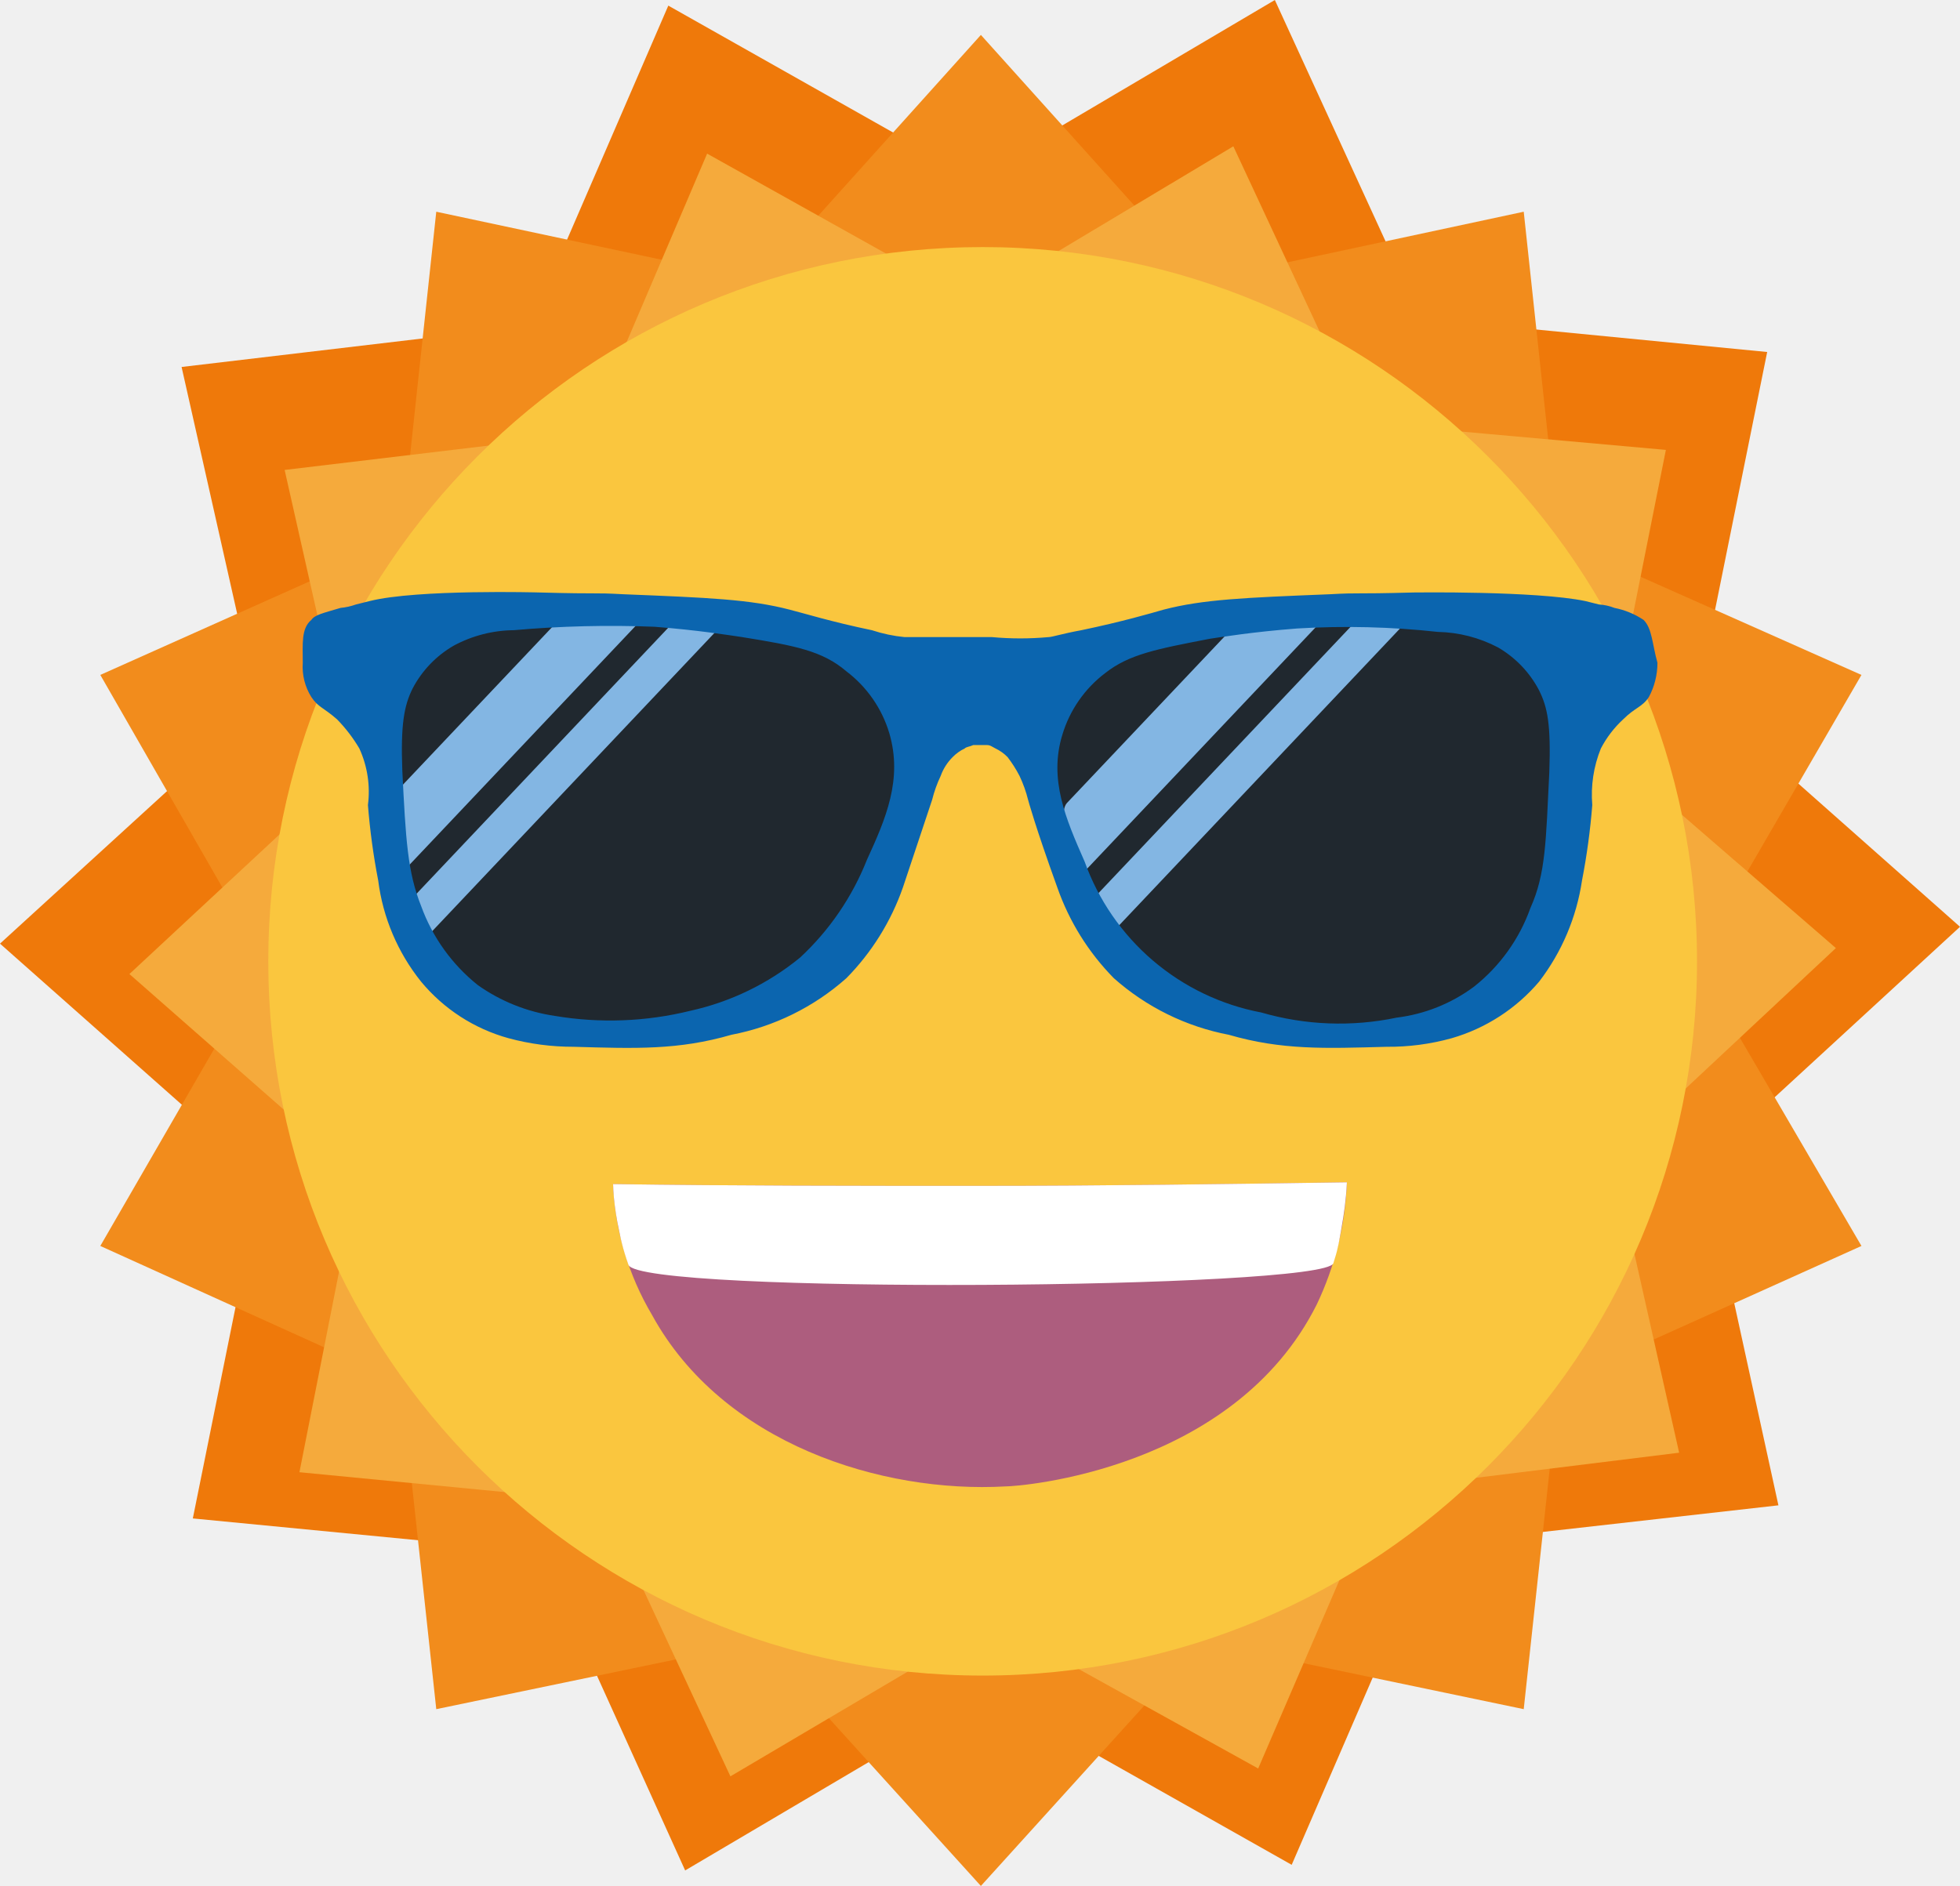
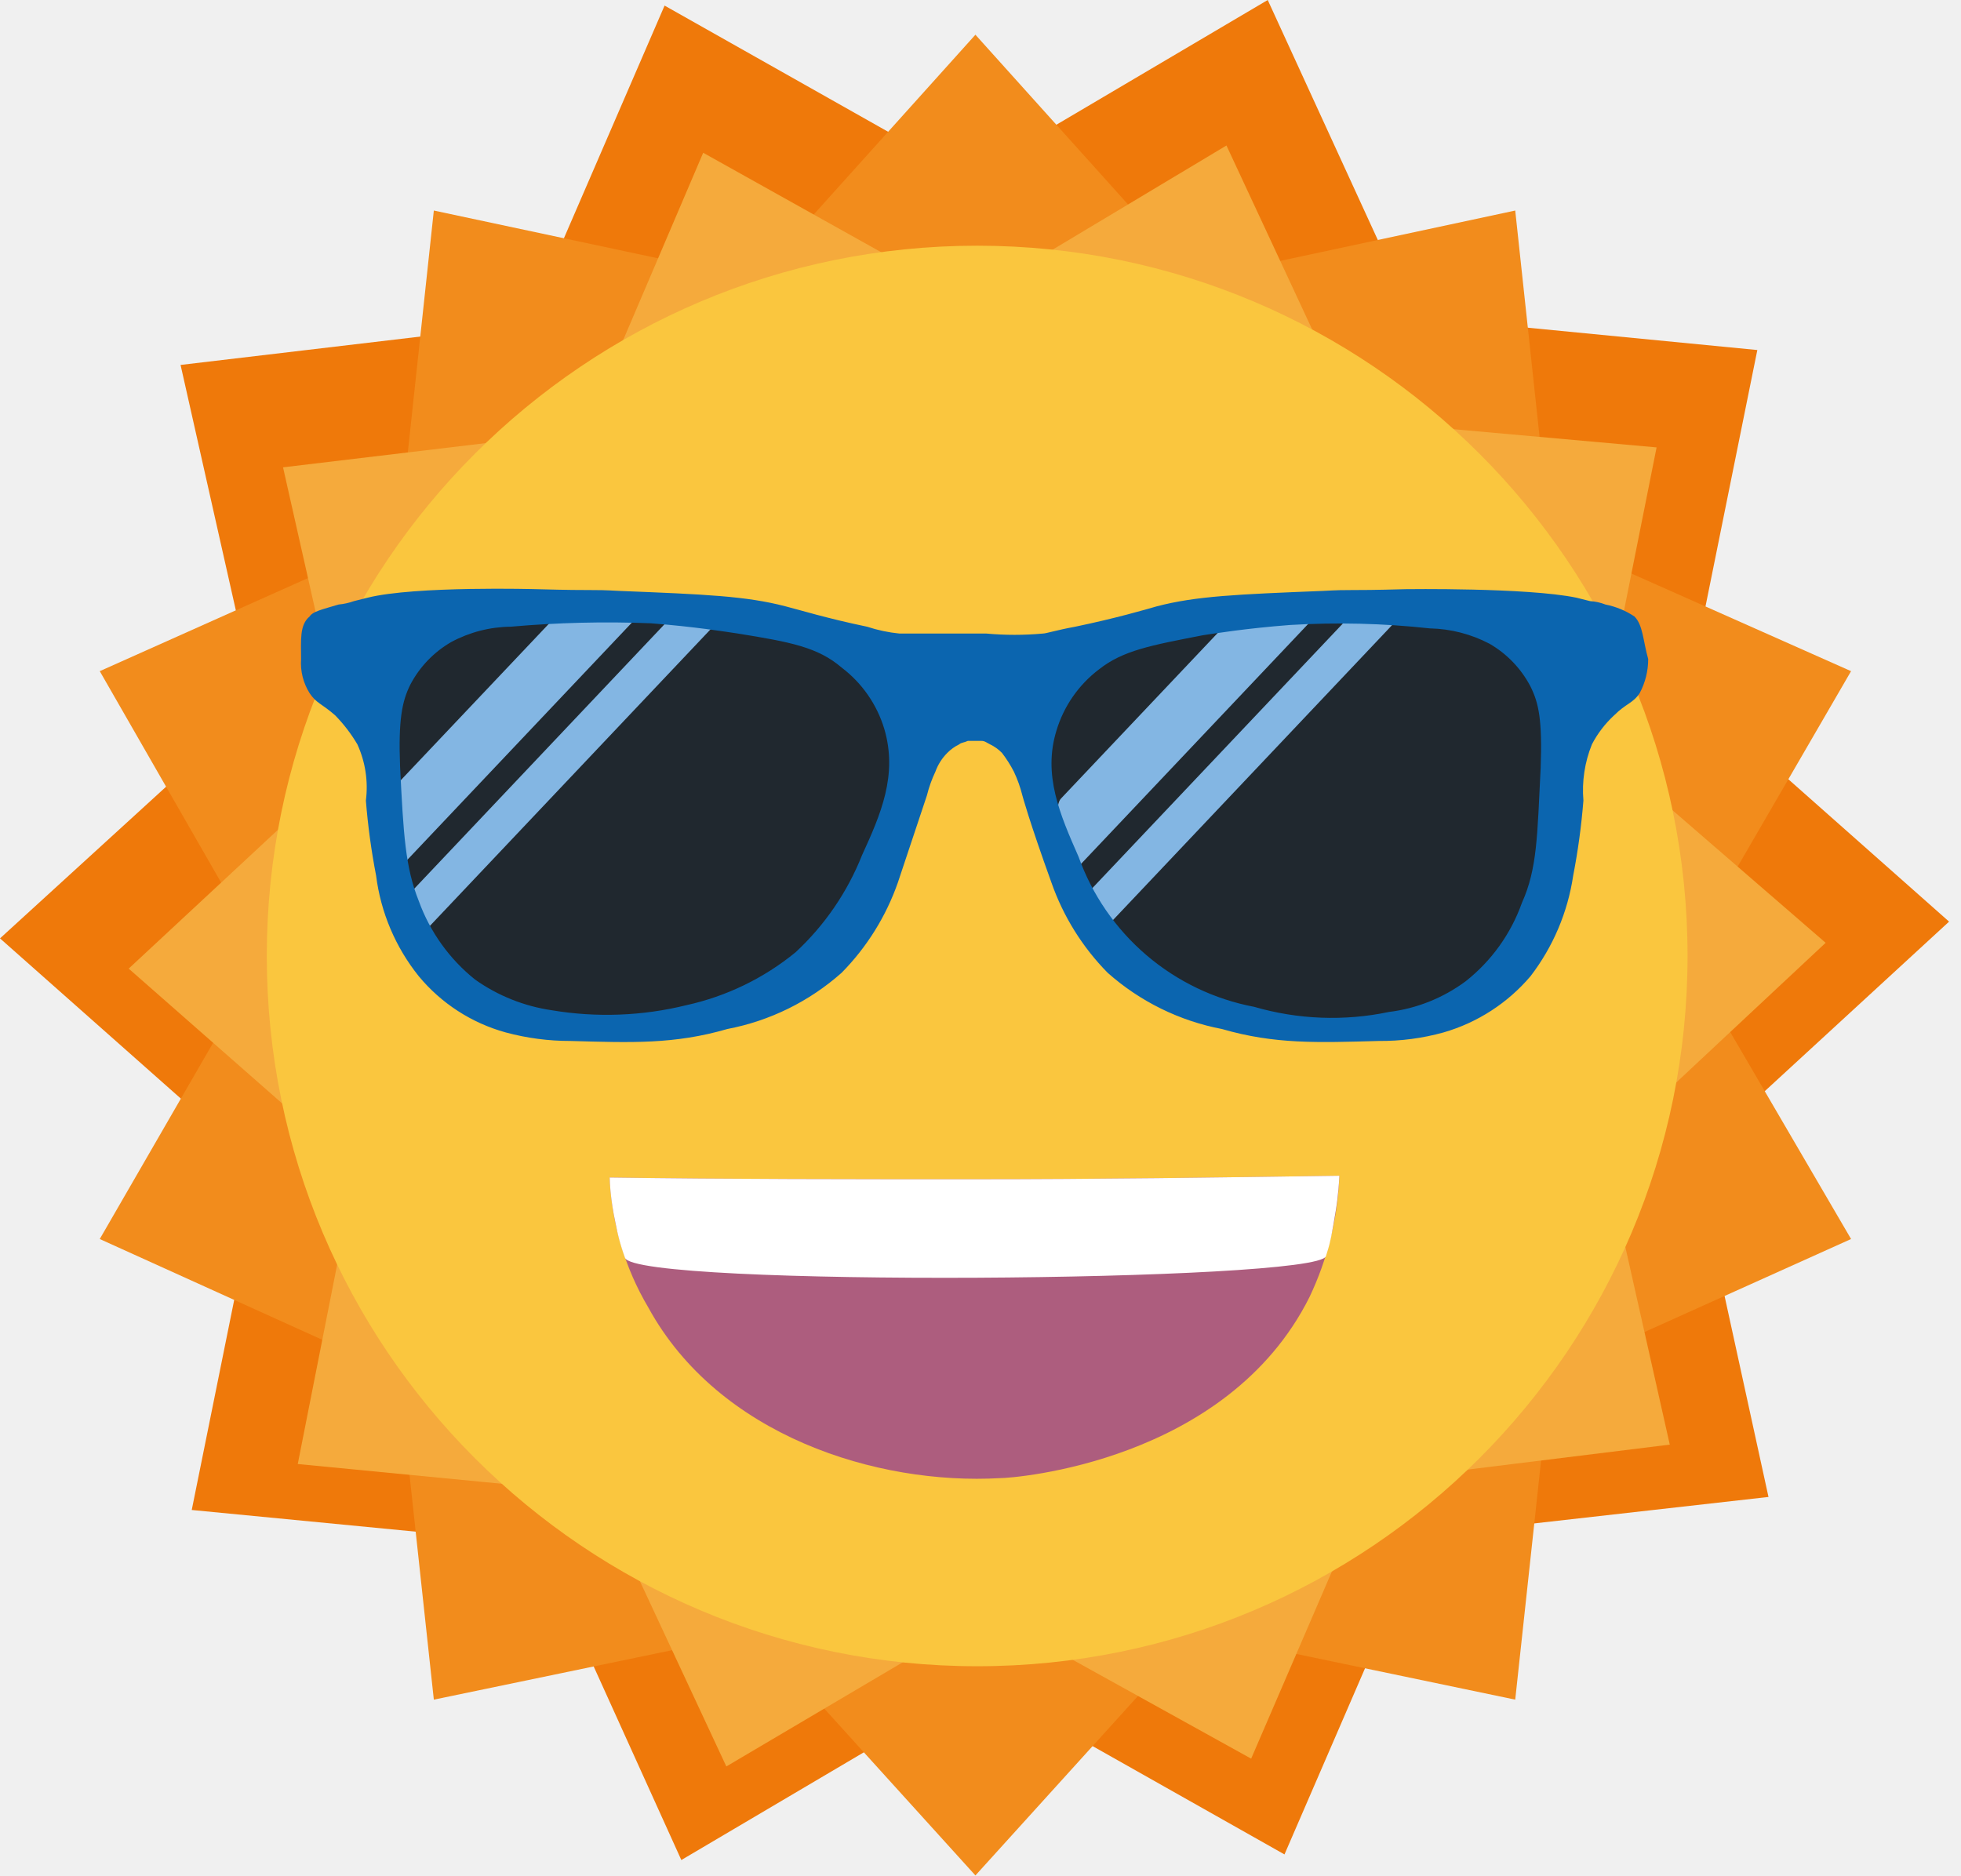
- <svg xmlns="http://www.w3.org/2000/svg" viewBox="0 0 505 486" fill="none">
-   <path d="M172.192 1.447L250.812 45.836L328.467 0L366.089 82.022L455.32 90.707L437.474 179.001L505 238.829L438.921 299.622L458.214 387.916L368.5 398.048L332.808 480.553L254.188 436.164L176.533 482L139.394 399.978L49.68 391.293L67.526 302.999L0 243.171L66.562 182.378L46.786 94.567L136.5 83.952L172.192 1.447Z" fill="#EF790A" />
-   <path d="M252.728 9L309.676 72.327L392.593 54.559L401.705 139.298L479.61 173.923L436.785 247.728L479.61 321.077L401.705 356.158L392.593 440.441L309.676 423.129L252.728 486L195.779 423.129L112.407 440.441L103.295 356.158L25.845 321.077L68.215 247.728L25.845 173.923L103.295 139.298L112.407 54.559L195.779 72.327L252.728 9Z" fill="#F28C1C" />
-   <path d="M182.194 39.588L250.723 77.885L317.772 37.702L350.948 108.919L429.218 115.936L413.828 193.071L473.022 244.315L415.495 298.111L432.635 374.354L355.144 383.93L324.173 455.731L255.78 417.835L188.194 457.754L155.159 386.933L77.149 379.383L92.279 302.781L33.344 251.004L90.607 197.741L73.336 121.102L151.36 111.785L182.194 39.588Z" fill="#F5AA3C" />
-   <path d="M253.183 431.785C354.835 431.785 437.241 349.38 437.241 247.728C437.241 146.076 354.835 63.67 253.183 63.67C151.531 63.67 69.126 146.076 69.126 247.728C69.126 349.38 151.531 431.785 253.183 431.785Z" fill="#FAC63E" />
-   <path d="M157.966 305.132C188.946 305.587 220.381 305.587 252.272 305.587C284.163 305.587 315.599 305.132 347.034 304.676C346.612 315.572 343.977 326.267 339.289 336.112C317.877 378.937 262.751 383.037 259.106 383.037C227.215 384.86 186.212 372.103 167.988 338.845C161.92 328.605 158.477 317.024 157.966 305.132Z" fill="#AD5D7E" />
-   <path d="M274.14 216.748C277.234 227.354 280.769 240.165 291.813 250.767C306.391 264.462 324.506 265.345 336.875 265.801C351.454 266.685 370.889 267.569 385.026 254.316C396.069 244.151 397.837 230.457 399.605 216.32C401.814 201.285 404.024 184.515 394.748 172.128C382.816 156.223 358.962 157.093 337.317 158.004C319.645 158.888 281.211 160.214 271.935 182.301C267.534 192.438 270.628 203.039 274.14 216.748Z" fill="#20282F" />
-   <path d="M230.664 181.535C221.388 159.449 182.955 158.123 165.282 157.239C143.637 156.355 119.783 155.471 107.851 171.362C98.575 183.731 100.785 200.52 102.994 215.554C104.762 229.677 106.53 243.386 117.573 253.546C131.696 266.799 151.146 265.915 165.724 265.031C178.094 264.575 196.208 263.705 210.786 249.997C221.83 239.395 225.365 226.584 228.459 215.982C231.99 202.301 235.083 191.691 230.664 181.535Z" fill="#20282F" />
-   <path d="M278.532 225.518L340.948 159.572L339.335 157.977C333.485 156.893 327.863 156.269 323.285 155.804L274.901 206.925C271.994 210.001 276.696 227.459 278.532 225.518Z" fill="#83B6E3" />
-   <path d="M360.657 162.023L358.552 159.945C356.317 159.037 354.036 158.246 351.718 157.576L279.079 234.32L283.753 238.935C284.613 239.509 285.491 240.037 286.387 240.52L360.657 162.023Z" fill="#83B6E3" />
-   <path d="M185.105 162.023L183 159.945C180.756 159.035 178.466 158.244 176.139 157.576L103.527 234.32L108.202 238.935C109.063 239.509 109.942 240.037 110.83 240.52L185.105 162.023Z" fill="#83B6E3" />
-   <path d="M102.981 225.518L165.396 159.572L163.788 157.977C157.938 156.893 152.316 156.269 147.738 155.804L99.35 206.925C96.461 210.001 101.145 227.459 102.981 225.518Z" fill="#83B6E3" />
-   <path d="M423.477 159.749C421.202 158.235 418.651 157.184 415.969 156.656C414.699 156.153 413.356 155.854 411.992 155.772L408.461 154.888C395.646 152.237 364.269 152.679 364.269 152.679C347.481 153.134 351.016 152.679 342.62 153.134C320.533 154.018 309.931 154.46 299.772 157.111C296.678 157.995 289.166 160.205 278.564 162.41C273.703 163.294 271.056 164.178 270.172 164.178C265.323 164.623 260.443 164.623 255.593 164.178H233.074C230.22 163.901 227.405 163.308 224.682 162.41C214.08 160.205 207.01 157.995 203.479 157.111C193.315 154.46 182.713 154.018 160.626 153.134C152.23 152.679 155.765 153.134 138.977 152.679C138.977 152.679 107.614 151.795 95.24 154.888L91.705 155.772C90.421 156.231 89.085 156.528 87.728 156.656C83.313 157.982 81.103 158.424 80.22 159.749C77.568 161.954 78.01 165.932 78.01 170.793C77.791 173.897 78.565 176.991 80.22 179.627C81.987 182.278 83.313 182.278 86.844 185.372C89.053 187.635 90.982 190.156 92.589 192.88C94.673 197.437 95.438 202.488 94.799 207.458C95.317 213.983 96.201 220.473 97.445 226.898C98.652 236.439 102.476 245.46 108.493 252.963C114.332 260.015 122.196 265.104 131.022 267.541C136.496 269.019 142.141 269.762 147.811 269.751C163.715 270.207 174.759 270.63 188.454 266.657C199.458 264.556 209.69 259.519 218.067 252.079C224.599 245.449 229.578 237.453 232.646 228.666L240.158 206.133C240.689 204.004 241.429 201.933 242.368 199.95C243.027 198.121 244.084 196.461 245.461 195.089C246.354 194.178 247.399 193.43 248.55 192.88C249.006 192.424 249.876 192.424 250.76 191.996H254.295C255.179 191.996 255.621 192.451 256.505 192.88C257.656 193.431 258.703 194.179 259.598 195.089C260.771 196.614 261.805 198.241 262.687 199.95C263.626 201.933 264.366 204.004 264.897 206.133C264.897 206.133 266.664 212.762 272.409 228.666C275.479 237.452 280.458 245.448 286.988 252.079C295.365 259.519 305.596 264.556 316.601 266.657C330.296 270.63 341.34 270.188 357.244 269.751C362.916 269.805 368.568 269.061 374.033 267.541C382.811 265 390.647 259.93 396.561 252.963C402.399 245.354 406.201 236.384 407.609 226.898C408.854 220.473 409.738 213.983 410.256 207.458C409.837 202.493 410.594 197.498 412.466 192.88C413.935 190.065 415.878 187.525 418.211 185.372C421.304 182.278 423.067 182.278 424.835 179.627C426.289 176.909 427.048 173.875 427.045 170.793C425.687 165.932 425.687 161.954 423.477 159.749ZM223.356 221.595C219.561 231.168 213.674 239.771 206.126 246.776C197.915 253.493 188.239 258.184 177.879 260.471C166.458 263.29 154.58 263.741 142.977 261.796C135.816 260.754 129.004 258.029 123.1 253.846C116.467 248.538 111.423 241.507 108.521 233.523C104.985 224.689 104.543 216.292 103.66 198.625C103.204 186.697 104.115 181.836 106.311 177.417C108.729 172.807 112.405 168.978 116.913 166.374C121.668 163.814 126.975 162.449 132.375 162.396C144.419 161.332 156.518 161.037 168.599 161.512C180.084 162.396 188.039 163.722 191.132 164.164C204.827 166.374 211.894 167.699 218.08 173.002C223.354 176.998 227.221 182.566 229.124 188.902C232.632 200.834 228.217 210.994 223.356 221.595ZM399.181 199.067C398.297 216.734 398.297 225.131 394.324 233.965C391.476 241.977 386.422 249.022 379.746 254.288C373.916 258.611 367.066 261.35 359.864 262.238C348.298 264.663 336.314 264.208 324.966 260.913C314.652 258.957 305.028 254.341 297.047 247.523C289.066 240.704 283.004 231.919 279.462 222.037C274.601 210.994 270.186 200.834 273.717 189.344C275.619 183.006 279.488 177.438 284.765 173.444C290.947 168.583 298.018 167.257 311.713 164.606C314.802 164.15 322.756 162.838 334.242 161.954C346.319 161.229 358.437 161.524 370.465 162.838C375.858 162.948 381.152 164.31 385.928 166.816C390.436 169.418 394.113 173.248 396.529 177.859C398.739 182.278 399.623 186.679 399.181 199.067Z" fill="#0B65AF" />
-   <path d="M157.966 305.132C188.946 305.587 220.381 305.587 252.272 305.587C284.163 305.587 315.599 305.132 347.034 304.676C346.907 307.182 346.693 309.296 346.497 310.9C346.274 312.749 346.009 314.285 345.481 317.355C345.025 320.02 344.779 321.182 344.46 322.43C344.46 322.43 344.055 324.002 343.549 325.524C341.317 332.217 164.708 333.583 161.925 325.943C161.182 323.911 160.585 321.752 160.585 321.752C160.061 319.87 159.783 318.481 159.419 316.654C158.852 314.016 158.438 311.348 158.18 308.663C158.043 307.191 157.988 305.97 157.966 305.132Z" fill="white" />
+ <svg xmlns="http://www.w3.org/2000/svg" viewBox="0 0 138 132" fill="none">
+   <path d="M46.768 0.393L68.122 12.449L89.213 0L99.431 22.278L123.667 24.636L118.82 48.618L137.161 64.867L119.213 81.379L124.453 105.36L100.087 108.112L90.392 130.52L69.039 118.464L47.947 130.914L37.86 108.636L13.493 106.277L18.34 82.296L0 66.046L18.078 49.535L12.707 25.685L37.074 22.802L46.768 0.393Z" fill="#EF790A" />
+   <path d="M68.642 2.444L84.109 19.644L106.63 14.818L109.105 37.834L130.264 47.238L118.633 67.284L130.264 87.206L109.105 96.734L106.63 119.626L84.109 114.924L68.642 132L53.175 114.924L30.53 119.626L28.055 96.734L7.02 87.206L18.527 67.284L7.02 47.238L28.055 37.834L30.53 14.818L53.175 19.644L68.642 2.444Z" fill="#F28C1C" />
+   <path d="M49.485 10.752L68.098 21.154L86.308 10.24L95.319 29.583L116.578 31.489L112.398 52.439L128.475 66.357L112.851 80.969L117.506 101.676L96.459 104.277L88.047 123.779L69.471 113.486L51.114 124.328L42.142 105.093L20.954 103.042L25.063 82.237L9.056 68.174L24.609 53.707L19.918 32.892L41.11 30.361L49.485 10.752Z" fill="#F5AA3C" />
+   <path d="M68.766 117.275C96.375 117.275 118.757 94.893 118.757 67.284C118.757 39.675 96.375 17.293 68.766 17.293C41.157 17.293 18.775 39.675 18.775 67.284C18.775 94.893 41.157 117.275 68.766 117.275Z" fill="#FAC63E" />
+   <path d="M42.904 82.875C51.319 82.999 59.857 82.999 68.518 82.999C77.18 82.999 85.718 82.875 94.256 82.752C94.142 85.711 93.426 88.616 92.153 91.29C86.337 102.921 71.364 104.035 70.374 104.035C61.713 104.53 50.576 101.065 45.627 92.032C43.978 89.251 43.043 86.105 42.904 82.875V82.875Z" fill="#AD5D7E" />
+   <path d="M74.458 58.87C75.298 61.751 76.258 65.23 79.258 68.109C83.217 71.829 88.137 72.069 91.497 72.193C95.457 72.433 100.735 72.673 104.575 69.073C107.574 66.313 108.054 62.593 108.535 58.754C109.135 54.67 109.735 50.115 107.216 46.751C103.975 42.431 97.496 42.667 91.617 42.915C86.817 43.155 76.378 43.515 73.859 49.514C72.664 52.267 73.504 55.147 74.458 58.87Z" fill="#20282F" />
+   <path d="M62.649 49.306C60.13 43.307 49.691 42.947 44.891 42.707C39.013 42.467 32.533 42.227 29.293 46.543C26.773 49.902 27.374 54.462 27.974 58.546C28.454 62.382 28.934 66.105 31.933 68.864C35.769 72.464 41.052 72.224 45.011 71.984C48.371 71.86 53.291 71.624 57.251 67.9C60.25 65.021 61.21 61.541 62.05 58.662C63.009 54.946 63.85 52.064 62.649 49.306Z" fill="#20282F" />
+   <path d="M75.651 61.252L92.603 43.34L92.165 42.907C90.576 42.613 89.049 42.443 87.806 42.317L74.665 56.202C73.875 57.037 75.152 61.779 75.651 61.252Z" fill="#83B6E3" />
+   <path d="M97.956 44.006L97.385 43.442C96.777 43.195 96.158 42.98 95.528 42.798L75.799 63.642L77.069 64.896C77.302 65.052 77.541 65.195 77.784 65.327L97.956 44.006Z" fill="#83B6E3" />
+   <path d="M50.275 44.006L49.704 43.442C49.094 43.195 48.472 42.98 47.84 42.798L28.118 63.642L29.388 64.896C29.622 65.052 29.861 65.195 30.102 65.327L50.275 44.006Z" fill="#83B6E3" />
+   <path d="M27.97 61.252L44.923 43.34L44.486 42.907C42.897 42.613 41.37 42.443 40.127 42.317L26.984 56.202C26.2 57.037 27.472 61.779 27.97 61.252Z" fill="#83B6E3" />
+   <path d="M115.019 43.389C114.401 42.977 113.708 42.692 112.979 42.548C112.634 42.412 112.27 42.331 111.899 42.309L110.94 42.068C107.459 41.348 98.937 41.468 98.937 41.468C94.377 41.592 95.338 41.468 93.057 41.592C87.058 41.832 84.179 41.952 81.419 42.672C80.579 42.912 78.539 43.512 75.659 44.111C74.339 44.351 73.62 44.592 73.38 44.592C72.063 44.712 70.737 44.712 69.42 44.592H63.304C62.529 44.516 61.764 44.355 61.025 44.111C58.145 43.512 56.225 42.912 55.266 42.672C52.505 41.952 49.626 41.832 43.627 41.592C41.346 41.468 42.306 41.592 37.747 41.468C37.747 41.468 29.229 41.228 25.868 42.068L24.907 42.309C24.559 42.433 24.196 42.514 23.827 42.548C22.628 42.909 22.028 43.029 21.788 43.389C21.068 43.988 21.188 45.068 21.188 46.388C21.128 47.231 21.338 48.072 21.788 48.788C22.268 49.508 22.628 49.508 23.587 50.348C24.187 50.962 24.711 51.647 25.148 52.387C25.713 53.625 25.921 54.997 25.748 56.347C25.889 58.119 26.129 59.882 26.467 61.627C26.794 64.218 27.833 66.668 29.467 68.706C31.053 70.621 33.189 72.004 35.586 72.665C37.073 73.067 38.606 73.269 40.146 73.266C44.466 73.389 47.465 73.504 51.185 72.425C54.174 71.855 56.953 70.487 59.228 68.466C61.002 66.665 62.355 64.493 63.188 62.107L65.228 55.987C65.372 55.408 65.573 54.846 65.828 54.307C66.007 53.811 66.294 53.36 66.668 52.987C66.911 52.74 67.195 52.537 67.507 52.387V52.387C67.631 52.263 67.868 52.263 68.108 52.147H69.068C69.308 52.147 69.428 52.271 69.668 52.387C69.981 52.537 70.265 52.74 70.508 52.987C70.827 53.401 71.108 53.843 71.347 54.307C71.602 54.846 71.803 55.408 71.947 55.987C71.947 55.987 72.427 57.787 73.988 62.107C74.821 64.493 76.174 66.665 77.947 68.466C80.222 70.487 83.001 71.855 85.99 72.425C89.71 73.504 92.71 73.385 97.029 73.266C98.57 73.28 100.105 73.078 101.589 72.665C103.973 71.975 106.102 70.598 107.708 68.706C109.293 66.639 110.326 64.203 110.709 61.627C111.047 59.882 111.287 58.119 111.428 56.347C111.314 54.998 111.519 53.641 112.028 52.387C112.427 51.623 112.955 50.933 113.588 50.348C114.428 49.508 114.907 49.508 115.387 48.788C115.782 48.05 115.988 47.225 115.987 46.388C115.619 45.068 115.619 43.988 115.019 43.389ZM60.665 60.186C59.634 62.786 58.035 65.123 55.985 67.025C53.755 68.85 51.127 70.124 48.313 70.745C45.211 71.511 41.984 71.633 38.833 71.105C36.888 70.822 35.038 70.082 33.434 68.946C31.633 67.504 30.263 65.594 29.475 63.426C28.515 61.027 28.395 58.746 28.154 53.947C28.031 50.708 28.278 49.388 28.875 48.187C29.531 46.935 30.53 45.895 31.754 45.188C33.046 44.493 34.487 44.122 35.954 44.108C39.225 43.819 42.511 43.738 45.792 43.868C48.912 44.108 51.072 44.468 51.913 44.588C55.632 45.188 57.551 45.548 59.232 46.988C60.664 48.074 61.714 49.586 62.231 51.307C63.184 54.548 61.985 57.307 60.665 60.186ZM108.419 54.068C108.179 58.866 108.179 61.147 107.1 63.546C106.327 65.722 104.954 67.636 103.141 69.066C101.557 70.24 99.697 70.984 97.741 71.225C94.6 71.884 91.344 71.76 88.262 70.865C85.461 70.334 82.847 69.08 80.679 67.228C78.512 65.376 76.865 62.99 75.903 60.306C74.583 57.307 73.384 54.548 74.343 51.427C74.859 49.705 75.91 48.193 77.344 47.108C79.023 45.788 80.943 45.428 84.663 44.708C85.502 44.584 87.662 44.228 90.782 43.988C94.062 43.791 97.353 43.871 100.62 44.228C102.085 44.258 103.523 44.627 104.82 45.308C106.044 46.015 107.043 47.055 107.699 48.307C108.299 49.508 108.539 50.703 108.419 54.068Z" fill="#0B65AF" />
+   <path d="M42.904 82.875C51.319 82.999 59.857 82.999 68.518 82.999C77.18 82.999 85.718 82.875 94.256 82.752C94.222 83.432 94.163 84.006 94.11 84.442C94.05 84.944 93.978 85.361 93.834 86.195C93.711 86.919 93.644 87.235 93.557 87.574C93.557 87.574 93.447 88.001 93.31 88.414C92.703 90.232 44.736 90.603 43.98 88.528C43.778 87.976 43.616 87.389 43.616 87.389C43.474 86.878 43.398 86.501 43.299 86.005C43.145 85.288 43.033 84.564 42.962 83.834C42.925 83.435 42.91 83.103 42.904 82.875Z" fill="white" />
</svg>
